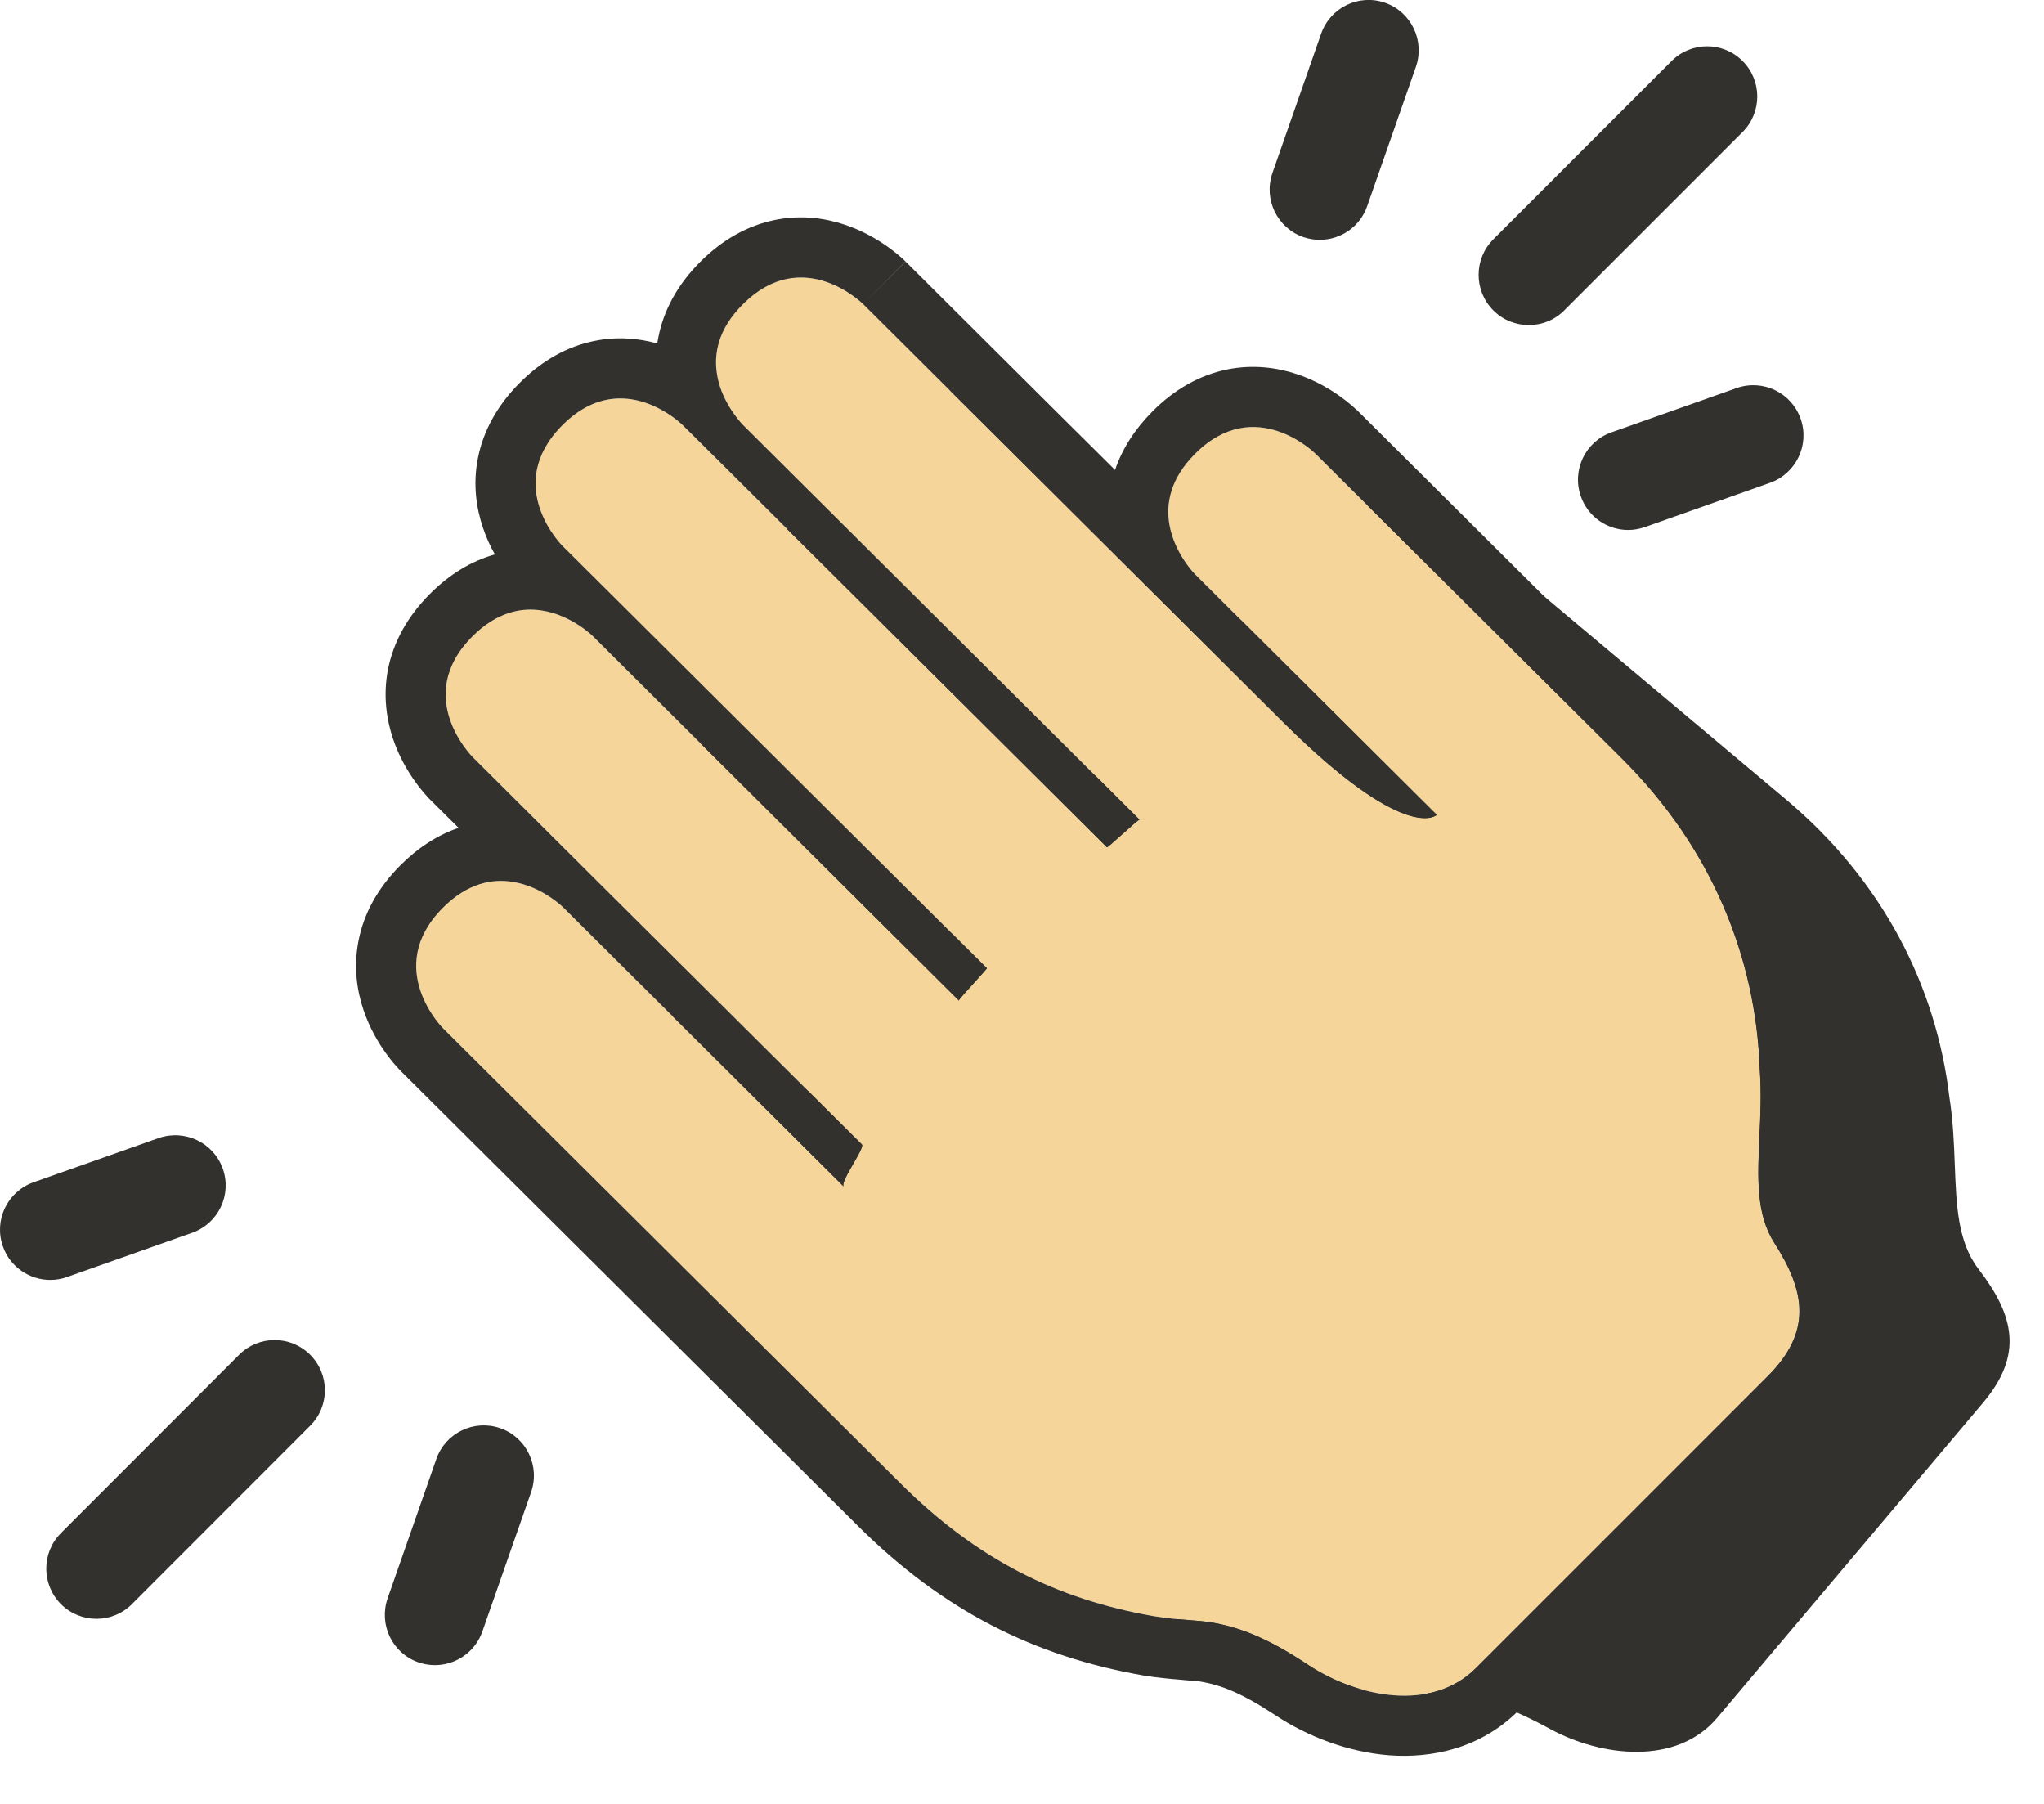
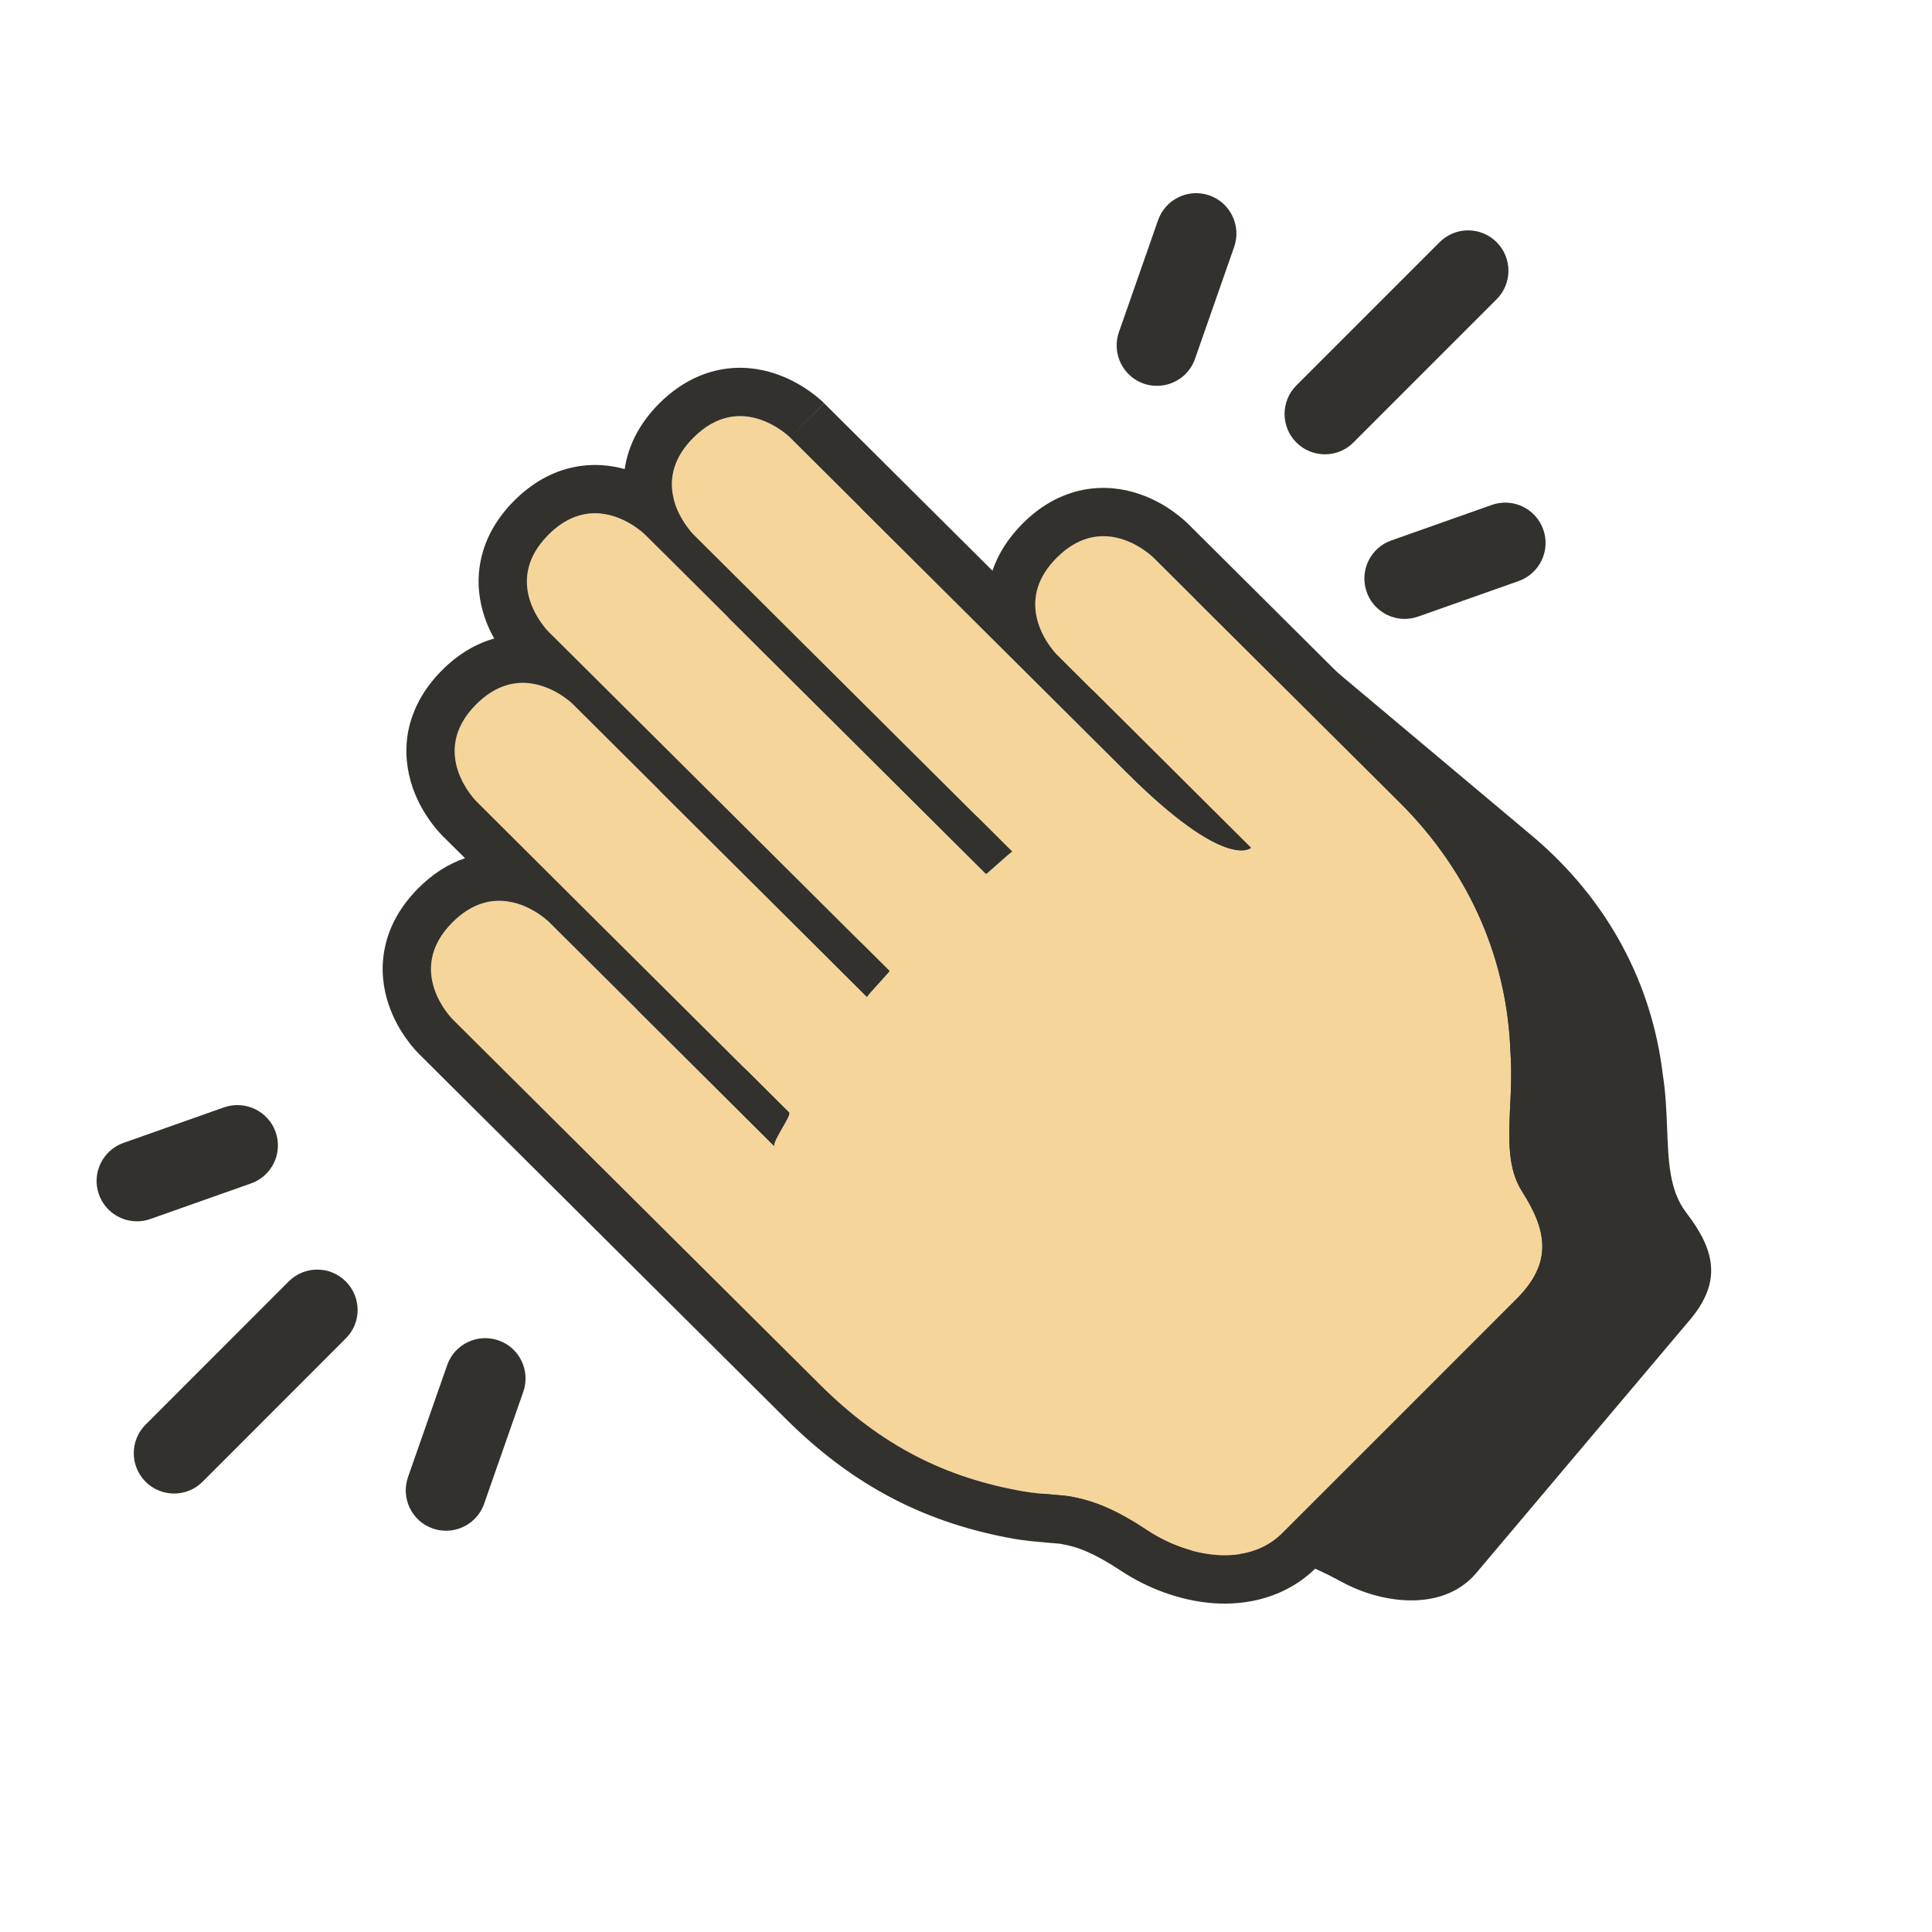
- <svg xmlns="http://www.w3.org/2000/svg" width="17" height="15" viewBox="0 0 17 15" fill="none">
-   <path d="M14.757 10.335C14.524 9.971 14.678 9.461 14.636 8.891C14.604 7.962 14.237 7.051 13.489 6.307L10.94 3.772C10.94 3.772 10.438 3.272 9.938 3.775C9.438 4.277 9.941 4.777 9.941 4.777L11.017 5.848L11.95 6.776C11.95 6.776 11.7 7.027 10.667 6C9.634 4.972 7.179 2.529 7.179 2.529C7.179 2.529 6.677 2.029 6.177 2.532C5.677 3.034 6.179 3.533 6.179 3.533L9.478 6.816C9.471 6.809 9.212 7.051 9.207 7.046L5.678 3.535C5.678 3.535 5.176 3.035 4.676 3.537C4.176 4.04 4.678 4.539 4.678 4.539L8.208 8.051C8.212 8.056 7.968 8.313 7.975 8.32L4.931 5.29C4.931 5.29 4.428 4.791 3.928 5.293C3.428 5.795 3.931 6.295 3.931 6.295L7.168 9.516C7.197 9.545 6.981 9.83 7.018 9.867L4.685 7.546C4.685 7.546 4.183 7.047 3.683 7.549C3.183 8.051 3.685 8.551 3.685 8.551L7.49 12.335C8.125 12.967 8.788 13.298 9.596 13.439C9.76 13.467 9.972 13.475 10.058 13.488C10.331 13.532 10.568 13.637 10.883 13.846C11.289 14.113 11.906 14.24 12.276 13.87L13.537 12.61L14.701 11.445C15.071 11.075 15.019 10.744 14.757 10.335V10.335Z" fill="#F5D59A" />
-   <path fill-rule="evenodd" clip-rule="evenodd" d="M13.489 6.307C14.237 7.051 14.604 7.962 14.636 8.891C14.65 9.086 14.642 9.275 14.633 9.453C14.618 9.794 14.604 10.096 14.757 10.335C15.019 10.744 15.071 11.075 14.701 11.445L12.276 13.87C11.906 14.24 11.289 14.113 10.883 13.846C10.568 13.637 10.331 13.532 10.058 13.488C10.024 13.483 9.969 13.478 9.905 13.473C9.81 13.466 9.695 13.456 9.596 13.439C8.788 13.298 8.125 12.967 7.49 12.335L3.685 8.551C3.685 8.551 3.183 8.051 3.683 7.549C3.888 7.343 4.094 7.305 4.265 7.333C4.511 7.372 4.685 7.546 4.685 7.546L7.018 9.867C6.998 9.848 7.05 9.759 7.098 9.675C7.141 9.6 7.182 9.53 7.168 9.516L4.935 7.295L3.931 6.295C3.931 6.295 3.428 5.795 3.928 5.293C4.133 5.087 4.339 5.049 4.51 5.077C4.756 5.116 4.931 5.29 4.931 5.29L7.975 8.32C7.971 8.316 8.047 8.232 8.113 8.16C8.164 8.103 8.21 8.053 8.208 8.051L5.181 5.039L4.678 4.539C4.678 4.539 4.176 4.04 4.676 3.537C5.011 3.2 5.348 3.314 5.533 3.426C5.624 3.481 5.678 3.535 5.678 3.535L5.929 3.784L9.207 7.046C9.209 7.048 9.262 7.001 9.32 6.949C9.393 6.884 9.474 6.812 9.478 6.816L6.179 3.533C6.179 3.533 6.054 3.408 5.99 3.221C5.99 3.221 5.99 3.221 5.99 3.221C5.98 3.189 5.971 3.156 5.965 3.121C5.934 2.949 5.969 2.74 6.177 2.532C6.677 2.029 7.179 2.529 7.179 2.529C7.179 2.529 8.25 3.595 9.275 4.615C9.415 4.754 9.555 4.893 9.69 5.028C9.691 5.028 9.69 5.028 9.69 5.028C10.064 5.4 10.41 5.744 10.667 6C10.702 6.034 10.736 6.067 10.768 6.099C10.768 6.099 10.768 6.099 10.768 6.099C11.716 7.011 11.95 6.776 11.95 6.776L10.917 5.749L9.941 4.777C9.941 4.777 9.766 4.603 9.725 4.357C9.697 4.186 9.733 3.981 9.938 3.775C10.438 3.272 10.94 3.772 10.94 3.772L13.489 6.307ZM11.206 3.505L11.293 3.417L13.841 5.952C14.678 6.785 15.097 7.813 15.136 8.864C15.151 9.088 15.14 9.329 15.132 9.514C15.128 9.585 15.125 9.648 15.124 9.699C15.121 9.928 15.146 10.016 15.178 10.065C15.326 10.297 15.467 10.581 15.466 10.906C15.465 11.255 15.304 11.55 15.055 11.799L12.63 14.224C12.315 14.539 11.909 14.622 11.555 14.596C11.207 14.569 10.871 14.437 10.608 14.263C10.327 14.078 10.157 14.011 9.979 13.982C9.979 13.982 9.979 13.982 9.979 13.982C9.978 13.982 9.974 13.981 9.966 13.98C9.956 13.979 9.944 13.978 9.929 13.977C9.909 13.975 9.89 13.974 9.868 13.972C9.852 13.97 9.835 13.969 9.815 13.967C9.73 13.96 9.617 13.95 9.51 13.932C8.601 13.773 7.845 13.394 7.137 12.69L3.333 8.906L3.685 8.551C3.333 8.906 3.333 8.906 3.333 8.906L3.332 8.905L3.331 8.904L3.33 8.903L3.326 8.899L3.316 8.888C3.308 8.88 3.299 8.87 3.288 8.857C3.266 8.833 3.239 8.799 3.209 8.757C3.15 8.675 3.075 8.553 3.023 8.398C2.97 8.241 2.938 8.042 2.982 7.821C3.026 7.596 3.142 7.384 3.329 7.196C3.477 7.048 3.64 6.943 3.814 6.884L3.578 6.65L3.931 6.295C3.578 6.65 3.578 6.65 3.578 6.65L3.577 6.649L3.577 6.648L3.575 6.647L3.571 6.643L3.561 6.632C3.553 6.624 3.544 6.614 3.533 6.601C3.512 6.577 3.484 6.543 3.454 6.501C3.395 6.419 3.32 6.296 3.268 6.142C3.216 5.985 3.184 5.786 3.227 5.565C3.272 5.34 3.387 5.128 3.574 4.94C3.738 4.775 3.921 4.665 4.116 4.61C4.08 4.546 4.044 4.471 4.016 4.386C3.963 4.229 3.931 4.03 3.975 3.809C4.019 3.584 4.135 3.372 4.321 3.185C4.508 2.997 4.719 2.88 4.944 2.835C5.14 2.795 5.319 2.815 5.467 2.856C5.469 2.839 5.472 2.821 5.476 2.803C5.52 2.578 5.636 2.366 5.822 2.179M11.206 3.505C11.293 3.417 11.293 3.418 11.293 3.417L11.291 3.416L11.29 3.414L11.286 3.41L11.275 3.401C11.267 3.393 11.257 3.384 11.244 3.373C11.219 3.351 11.185 3.324 11.143 3.294C11.062 3.236 10.938 3.161 10.783 3.11C10.626 3.058 10.427 3.028 10.206 3.072C9.982 3.118 9.77 3.234 9.584 3.422C9.436 3.571 9.332 3.735 9.274 3.908C9.143 3.778 9.014 3.649 8.888 3.525L7.532 2.175L7.179 2.529C7.532 2.174 7.531 2.174 7.531 2.174L7.53 2.173L7.528 2.171L7.524 2.167L7.514 2.157C7.506 2.15 7.495 2.14 7.483 2.13C7.458 2.108 7.424 2.081 7.382 2.051C7.3 1.993 7.177 1.918 7.022 1.867C6.865 1.815 6.666 1.784 6.445 1.829C6.22 1.875 6.009 1.991 5.822 2.179" fill="#32312D" />
-   <path d="M0.802 13.461C0.695 13.461 0.588 13.42 0.507 13.339C0.344 13.175 0.344 12.911 0.507 12.748L1.989 11.265C2.152 11.102 2.416 11.102 2.579 11.265C2.743 11.428 2.743 11.693 2.579 11.856L1.097 13.339C1.016 13.42 0.909 13.461 0.802 13.461ZM3.618 13.846C3.573 13.846 3.526 13.839 3.48 13.823C3.262 13.747 3.148 13.509 3.224 13.29L3.629 12.132C3.705 11.914 3.944 11.8 4.161 11.876C4.379 11.952 4.493 12.19 4.417 12.408L4.012 13.566C3.952 13.738 3.79 13.846 3.618 13.846ZM0.418 10.643C0.246 10.643 0.084 10.536 0.024 10.364C-0.053 10.147 0.061 9.908 0.279 9.831L1.32 9.463C1.538 9.388 1.776 9.501 1.853 9.718C1.93 9.936 1.816 10.174 1.598 10.251L0.557 10.619C0.51 10.636 0.464 10.643 0.418 10.643ZM12.715 2.703C12.608 2.703 12.502 2.663 12.42 2.581C12.257 2.418 12.257 2.153 12.42 1.99L13.903 0.507C14.066 0.344 14.33 0.344 14.493 0.507C14.656 0.67 14.656 0.935 14.493 1.098L13.01 2.581C12.929 2.663 12.822 2.703 12.715 2.703ZM10.977 1.994C10.932 1.994 10.885 1.987 10.839 1.971C10.622 1.895 10.507 1.657 10.583 1.438L10.988 0.28C11.064 0.062 11.302 -0.053 11.52 0.023C11.737 0.099 11.852 0.338 11.776 0.556L11.371 1.714C11.311 1.887 11.149 1.994 10.977 1.994ZM13.541 4.407C13.369 4.407 13.208 4.299 13.148 4.128C13.071 3.91 13.185 3.672 13.402 3.595L14.443 3.227C14.661 3.15 14.899 3.264 14.976 3.482C15.053 3.699 14.938 3.938 14.721 4.015L13.68 4.383C13.634 4.399 13.587 4.407 13.541 4.407Z" fill="#32312D" />
-   <path fill-rule="evenodd" clip-rule="evenodd" d="M14.633 9.453C14.618 9.794 14.604 10.096 14.757 10.335C15.019 10.744 15.071 11.075 14.701 11.445L13.537 12.61L12.276 13.87C12.152 13.995 11.999 14.063 11.836 14.088C11.854 14.088 11.87 14.088 11.886 14.088C11.95 14.088 12.005 14.088 12.04 14.09C12.315 14.111 12.56 14.196 12.892 14.377C13.319 14.609 13.945 14.683 14.282 14.284L15.432 12.921L16.494 11.663C16.831 11.263 16.751 10.937 16.455 10.552C16.282 10.326 16.271 10.024 16.258 9.683C16.251 9.505 16.244 9.316 16.213 9.123C16.103 8.2 15.66 7.323 14.851 6.645L12.098 4.334C12.098 4.334 11.749 4.041 11.376 4.205L13.489 6.306C14.237 7.051 14.604 7.962 14.636 8.891C14.65 9.086 14.642 9.275 14.633 9.453ZM10.325 5.159C9.278 4.28 8.246 3.413 8.246 3.413C8.246 3.413 8.104 3.294 7.904 3.25C8.712 4.054 9.993 5.329 10.667 6C11.7 7.027 11.95 6.776 11.95 6.776L11.018 5.848L10.325 5.159ZM9.126 6.465L6.835 4.542C6.835 4.542 6.714 4.441 6.538 4.391L9.207 7.046C9.21 7.048 9.262 7.001 9.321 6.949C9.393 6.884 9.474 6.812 9.478 6.816L9.126 6.465ZM7.929 7.774L6.238 6.354C6.238 6.354 6.061 6.206 5.825 6.18L7.975 8.32C7.971 8.316 8.047 8.232 8.113 8.16C8.164 8.103 8.21 8.053 8.208 8.051L7.929 7.774ZM6.736 9.086L6.184 8.623C6.184 8.623 5.915 8.397 5.597 8.453L7.018 9.867C6.998 9.847 7.05 9.759 7.098 9.675C7.141 9.6 7.182 9.53 7.168 9.516L6.736 9.086ZM11.347 14.054C11.18 14.01 11.02 13.936 10.883 13.846C10.568 13.637 10.331 13.532 10.058 13.488C10.024 13.483 9.969 13.478 9.906 13.473C9.869 13.47 9.829 13.467 9.788 13.463C10.279 13.79 10.784 13.976 11.347 14.054Z" fill="#32312D" />
+ <svg xmlns="http://www.w3.org/2000/svg" width="20" height="20" viewBox="0 0 20 20" fill="none">
+   <path d="M15.757 12.335C15.524 11.971 15.678 11.461 15.636 10.891C15.604 9.962 15.237 9.051 14.489 8.307L11.94 5.772C11.94 5.772 11.438 5.272 10.938 5.775C10.438 6.277 10.941 6.777 10.941 6.777L12.017 7.848L12.95 8.776C12.95 8.776 12.7 9.027 11.667 8C10.634 6.972 8.179 4.529 8.179 4.529C8.179 4.529 7.677 4.029 7.177 4.532C6.677 5.034 7.179 5.533 7.179 5.533L10.478 8.816C10.471 8.809 10.212 9.051 10.207 9.046L6.678 5.535C6.678 5.535 6.176 5.035 5.676 5.537C5.176 6.04 5.678 6.539 5.678 6.539L9.208 10.051C9.212 10.056 8.968 10.313 8.975 10.32L5.931 7.29C5.931 7.29 5.428 6.791 4.928 7.293C4.428 7.795 4.931 8.295 4.931 8.295L8.168 11.516C8.197 11.545 7.981 11.83 8.018 11.867L5.685 9.546C5.685 9.546 5.183 9.047 4.683 9.549C4.183 10.051 4.685 10.551 4.685 10.551L8.49 14.335C9.125 14.967 9.788 15.298 10.596 15.439C10.761 15.467 10.972 15.475 11.058 15.488C11.331 15.532 11.568 15.637 11.883 15.846C12.289 16.113 12.906 16.24 13.276 15.87L14.537 14.61L15.701 13.445C16.071 13.075 16.019 12.744 15.757 12.335V12.335Z" fill="#F5D59A" />
+   <path fill-rule="evenodd" clip-rule="evenodd" d="M14.489 8.307C15.237 9.051 15.604 9.962 15.636 10.891C15.65 11.086 15.642 11.275 15.633 11.453C15.618 11.794 15.604 12.096 15.757 12.335C16.019 12.744 16.071 13.075 15.701 13.445L13.276 15.87C12.906 16.24 12.289 16.113 11.883 15.846C11.568 15.637 11.331 15.532 11.058 15.488C11.024 15.483 10.969 15.478 10.905 15.473C10.81 15.465 10.695 15.456 10.596 15.439C9.788 15.298 9.125 14.967 8.49 14.335L4.685 10.551C4.685 10.551 4.183 10.051 4.683 9.549C4.888 9.343 5.094 9.305 5.265 9.333C5.511 9.372 5.685 9.546 5.685 9.546L8.018 11.867C7.998 11.848 8.05 11.759 8.098 11.675C8.141 11.6 8.182 11.53 8.168 11.516L5.935 9.295L4.931 8.295C4.931 8.295 4.428 7.795 4.928 7.293C5.133 7.087 5.339 7.049 5.51 7.077C5.756 7.116 5.931 7.29 5.931 7.29L8.975 10.32C8.971 10.316 9.047 10.232 9.113 10.16C9.164 10.103 9.21 10.053 9.208 10.051L6.181 7.039L5.678 6.539C5.678 6.539 5.176 6.04 5.676 5.537C6.011 5.2 6.348 5.314 6.533 5.426C6.624 5.481 6.678 5.535 6.678 5.535L6.929 5.784L10.207 9.046C10.209 9.048 10.262 9.001 10.32 8.949C10.393 8.884 10.474 8.812 10.478 8.816L7.179 5.533C7.179 5.533 7.054 5.408 6.99 5.221C6.99 5.221 6.99 5.221 6.99 5.221C6.98 5.189 6.971 5.156 6.965 5.121C6.934 4.949 6.969 4.74 7.177 4.532C7.677 4.029 8.179 4.529 8.179 4.529C8.179 4.529 9.25 5.595 10.275 6.615C10.415 6.754 10.555 6.893 10.691 7.028C10.691 7.028 10.691 7.028 10.691 7.028C11.064 7.4 11.41 7.744 11.667 8C11.702 8.034 11.736 8.067 11.768 8.099C11.768 8.099 11.768 8.099 11.768 8.099C12.716 9.011 12.95 8.776 12.95 8.776L11.917 7.749L10.941 6.777C10.941 6.777 10.766 6.603 10.725 6.357C10.697 6.186 10.733 5.981 10.938 5.775C11.438 5.272 11.94 5.772 11.94 5.772L14.489 8.307ZM12.206 5.505L12.293 5.417L14.841 7.952C15.678 8.784 16.097 9.813 16.136 10.864C16.151 11.088 16.14 11.329 16.131 11.514C16.128 11.585 16.125 11.648 16.125 11.699C16.121 11.928 16.146 12.016 16.178 12.065C16.326 12.297 16.467 12.581 16.466 12.906C16.465 13.255 16.304 13.55 16.055 13.799L13.63 16.224C13.315 16.539 12.909 16.622 12.555 16.596C12.207 16.569 11.871 16.437 11.608 16.263C11.327 16.078 11.157 16.011 10.979 15.982C10.979 15.982 10.979 15.982 10.979 15.982C10.979 15.982 10.975 15.981 10.966 15.98C10.957 15.979 10.944 15.978 10.929 15.977C10.909 15.975 10.89 15.973 10.868 15.972C10.852 15.97 10.835 15.969 10.815 15.967C10.73 15.96 10.617 15.95 10.51 15.932C9.601 15.773 8.845 15.394 8.137 14.69L4.333 10.906L4.685 10.551C4.333 10.906 4.333 10.906 4.333 10.906L4.332 10.905L4.331 10.904L4.33 10.903L4.326 10.899L4.316 10.888C4.308 10.88 4.299 10.87 4.288 10.857C4.266 10.832 4.239 10.799 4.209 10.757C4.15 10.675 4.075 10.553 4.023 10.398C3.97 10.241 3.938 10.042 3.982 9.821C4.026 9.596 4.142 9.384 4.329 9.196C4.477 9.047 4.64 8.943 4.814 8.884L4.578 8.65L4.931 8.295C4.578 8.65 4.578 8.65 4.578 8.65L4.577 8.649L4.577 8.648L4.575 8.646L4.571 8.642L4.561 8.632C4.553 8.624 4.544 8.614 4.533 8.601C4.512 8.576 4.484 8.543 4.454 8.501C4.395 8.419 4.32 8.296 4.268 8.142C4.216 7.985 4.184 7.786 4.227 7.565C4.272 7.34 4.387 7.128 4.574 6.94C4.738 6.775 4.921 6.665 5.116 6.61C5.08 6.546 5.044 6.471 5.016 6.386C4.963 6.229 4.931 6.03 4.975 5.809C5.019 5.584 5.135 5.372 5.321 5.185C5.508 4.997 5.719 4.88 5.944 4.835C6.14 4.795 6.319 4.815 6.467 4.856C6.469 4.839 6.472 4.821 6.476 4.803C6.52 4.578 6.636 4.366 6.822 4.179M12.206 5.505C12.293 5.417 12.293 5.418 12.293 5.417L12.291 5.416L12.29 5.414L12.286 5.41L12.275 5.4C12.267 5.393 12.257 5.384 12.244 5.373C12.219 5.351 12.185 5.324 12.143 5.294C12.062 5.236 11.938 5.161 11.783 5.11C11.626 5.058 11.427 5.028 11.206 5.072C10.982 5.118 10.77 5.234 10.584 5.422C10.436 5.571 10.332 5.735 10.274 5.908C10.143 5.778 10.014 5.649 9.888 5.524L8.532 4.175L8.179 4.529C8.532 4.174 8.531 4.174 8.531 4.174L8.53 4.173L8.528 4.171L8.524 4.167L8.514 4.157C8.506 4.15 8.495 4.14 8.483 4.13C8.458 4.108 8.424 4.081 8.382 4.051C8.3 3.993 8.177 3.918 8.022 3.867C7.865 3.815 7.666 3.784 7.445 3.829C7.22 3.875 7.009 3.991 6.822 4.179" fill="#32312D" />
+   <path d="M1.802 15.461C1.695 15.461 1.588 15.42 1.507 15.339C1.344 15.175 1.344 14.911 1.507 14.748L2.989 13.265C3.152 13.102 3.416 13.102 3.579 13.265C3.743 13.428 3.743 13.693 3.579 13.856L2.097 15.339C2.016 15.42 1.909 15.461 1.802 15.461ZM4.618 15.846C4.573 15.846 4.526 15.839 4.48 15.823C4.262 15.747 4.148 15.509 4.224 15.29L4.629 14.132C4.705 13.914 4.944 13.8 5.161 13.876C5.379 13.952 5.493 14.19 5.417 14.408L5.012 15.566C4.952 15.738 4.79 15.846 4.618 15.846ZM1.418 12.643C1.246 12.643 1.084 12.536 1.024 12.364C0.947 12.147 1.061 11.908 1.279 11.831L2.32 11.463C2.538 11.388 2.776 11.501 2.853 11.718C2.93 11.936 2.816 12.174 2.598 12.251L1.557 12.619C1.51 12.636 1.464 12.643 1.418 12.643ZM13.715 4.703C13.608 4.703 13.502 4.662 13.42 4.581C13.257 4.418 13.257 4.153 13.42 3.99L14.903 2.507C15.066 2.344 15.33 2.344 15.493 2.507C15.656 2.67 15.656 2.935 15.493 3.098L14.01 4.581C13.929 4.663 13.822 4.703 13.715 4.703ZM11.977 3.994C11.932 3.994 11.885 3.987 11.839 3.971C11.622 3.895 11.507 3.657 11.583 3.438L11.988 2.28C12.064 2.062 12.302 1.947 12.52 2.023C12.737 2.099 12.852 2.338 12.776 2.556L12.371 3.714C12.311 3.887 12.149 3.994 11.977 3.994ZM14.541 6.407C14.369 6.407 14.208 6.299 14.148 6.128C14.071 5.91 14.185 5.672 14.402 5.595L15.443 5.227C15.661 5.15 15.899 5.264 15.976 5.482C16.053 5.699 15.938 5.938 15.721 6.015L14.68 6.383C14.634 6.399 14.587 6.407 14.541 6.407Z" fill="#32312D" />
+   <path fill-rule="evenodd" clip-rule="evenodd" d="M15.633 11.453C15.618 11.793 15.604 12.096 15.757 12.335C16.019 12.744 16.071 13.075 15.701 13.445L14.537 14.61L13.276 15.87C13.152 15.995 12.999 16.063 12.836 16.088C12.854 16.088 12.87 16.088 12.886 16.088C12.95 16.088 13.005 16.088 13.04 16.09C13.315 16.111 13.56 16.196 13.892 16.377C14.319 16.609 14.945 16.683 15.282 16.284L16.432 14.921L17.494 13.663C17.831 13.263 17.751 12.937 17.455 12.552C17.282 12.326 17.271 12.024 17.258 11.683C17.251 11.505 17.244 11.316 17.213 11.123C17.103 10.2 16.66 9.323 15.851 8.645L13.098 6.334C13.098 6.334 12.749 6.041 12.376 6.205L14.489 8.306C15.237 9.051 15.604 9.962 15.636 10.891C15.65 11.086 15.642 11.275 15.633 11.453ZM11.325 7.159C10.278 6.28 9.246 5.413 9.246 5.413C9.246 5.413 9.104 5.294 8.904 5.25C9.712 6.054 10.993 7.329 11.667 8C12.7 9.027 12.95 8.776 12.95 8.776L12.018 7.848L11.325 7.159ZM10.126 8.465L7.835 6.542C7.835 6.542 7.714 6.441 7.538 6.391L10.207 9.046C10.21 9.048 10.262 9.001 10.32 8.949C10.393 8.884 10.474 8.812 10.478 8.816L10.126 8.465ZM8.929 9.774L7.238 8.354C7.238 8.354 7.061 8.206 6.825 8.18L8.975 10.32C8.971 10.316 9.047 10.232 9.113 10.16C9.164 10.103 9.21 10.053 9.208 10.051L8.929 9.774ZM7.736 11.086L7.184 10.623C7.184 10.623 6.915 10.398 6.597 10.453L8.018 11.867C7.998 11.848 8.05 11.759 8.098 11.675C8.141 11.6 8.182 11.53 8.168 11.516L7.736 11.086ZM12.347 16.054C12.18 16.01 12.02 15.936 11.883 15.846C11.568 15.637 11.331 15.532 11.058 15.488C11.024 15.483 10.969 15.478 10.906 15.473C10.869 15.47 10.829 15.467 10.788 15.463C11.279 15.79 11.784 15.976 12.347 16.054Z" fill="#32312D" />
</svg>
